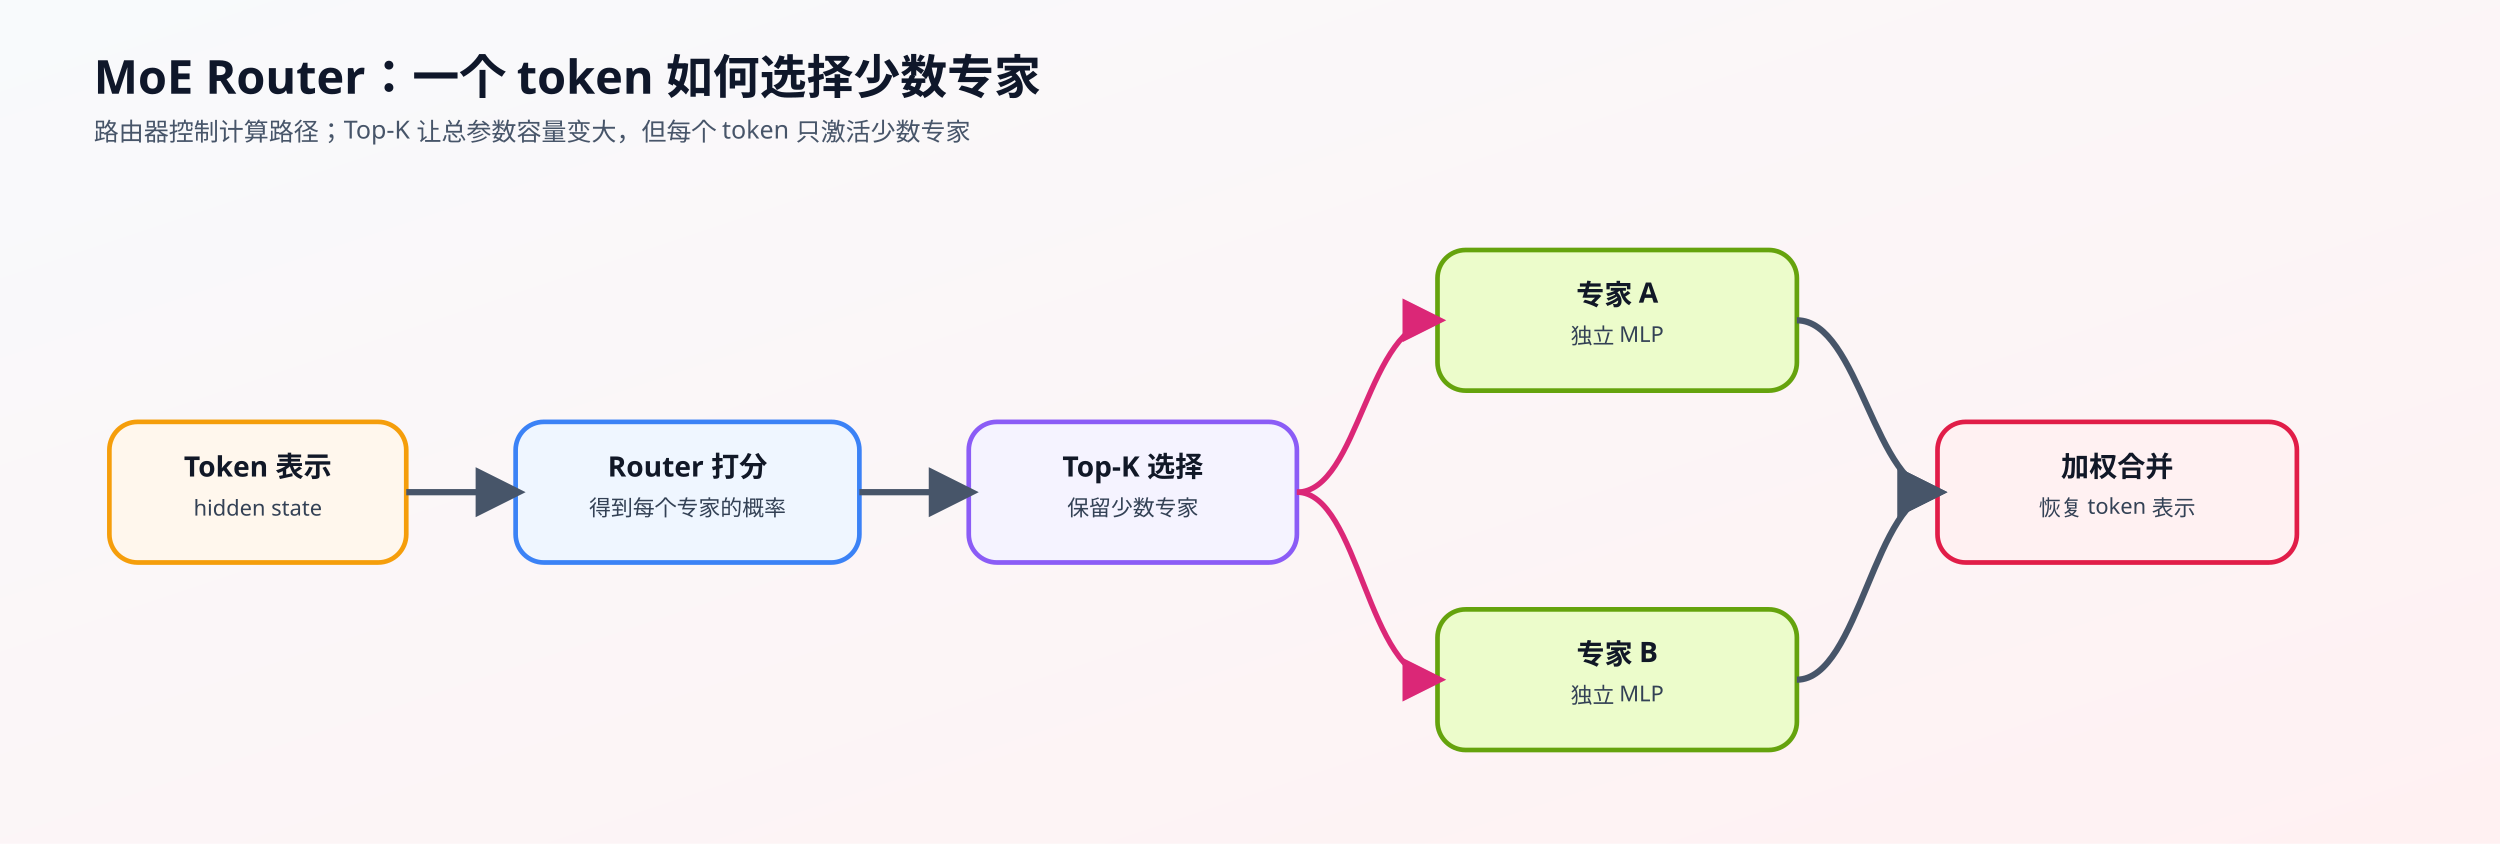
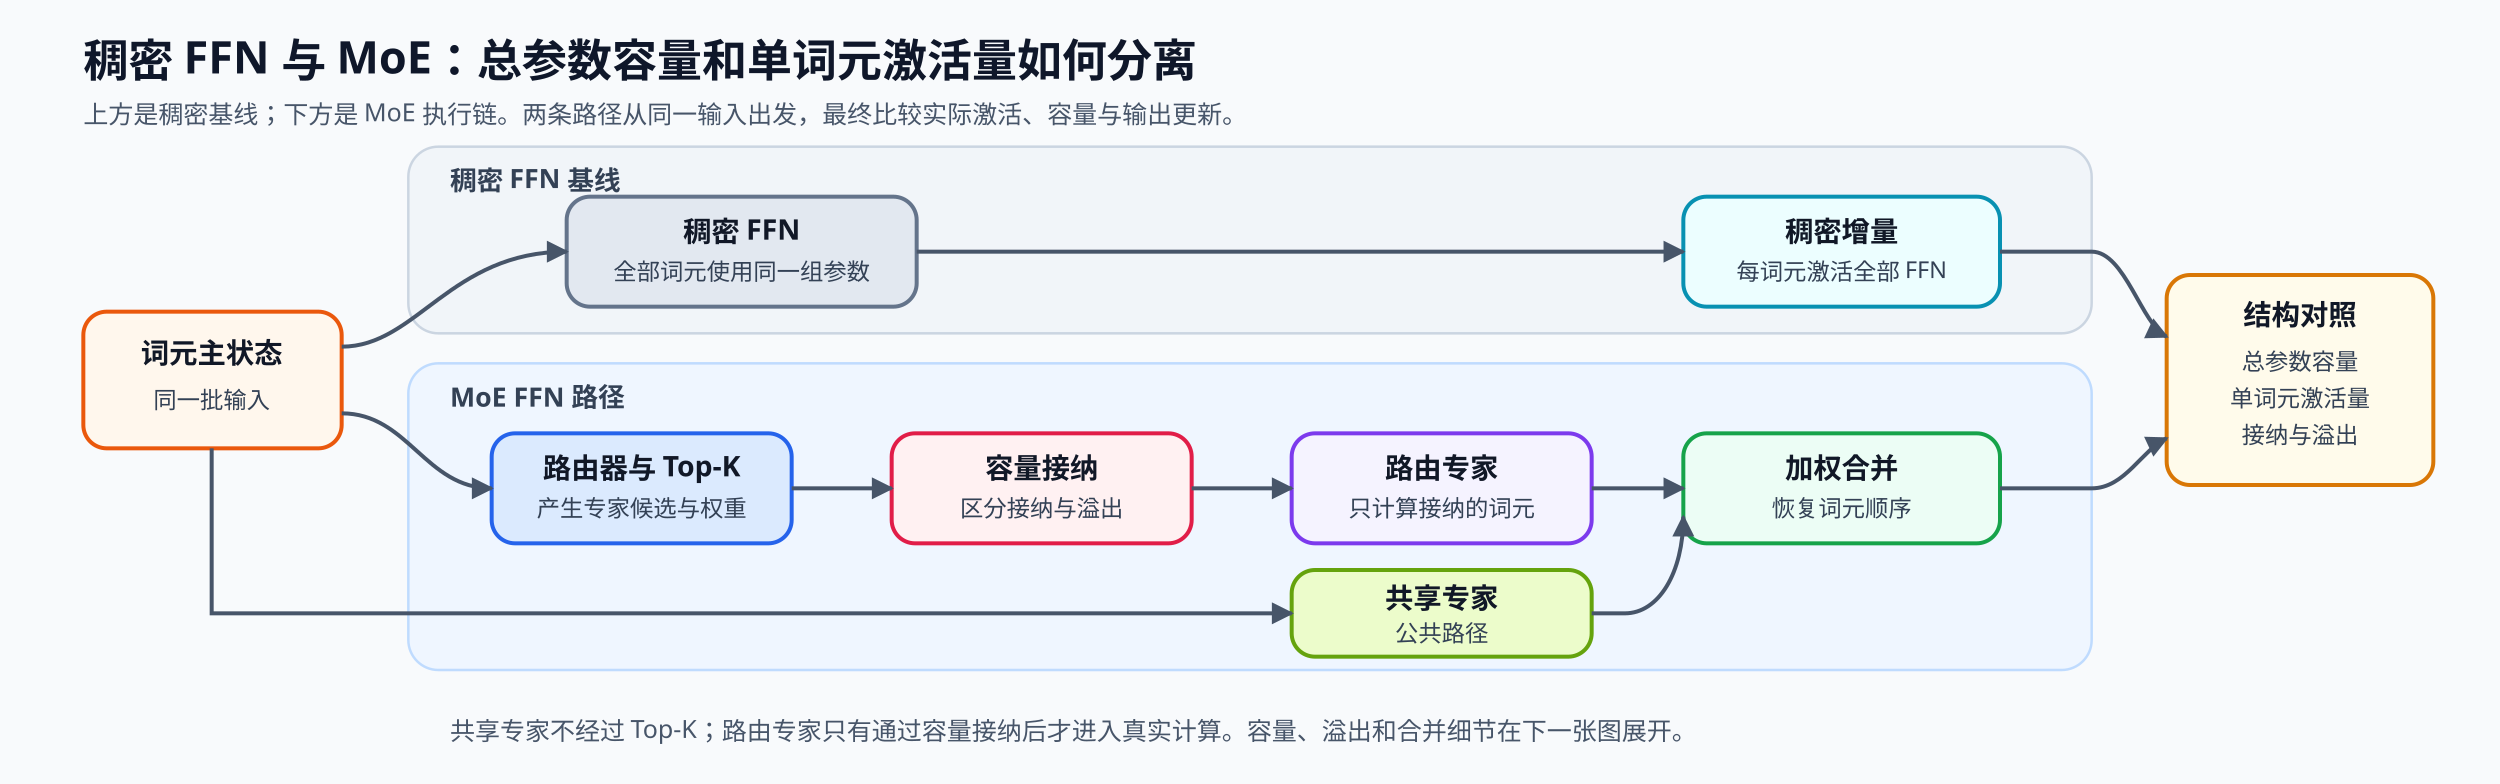
- <svg xmlns="http://www.w3.org/2000/svg" viewBox="0 0 1600 540" role="img" aria-labelledby="title desc">
+ <svg xmlns="http://www.w3.org/2000/svg" width="1500" height="470" viewBox="0 0 1500 470" role="img" aria-labelledby="title desc">
  <defs>
-     <linearGradient id="bg" x1="0" x2="1" y1="0" y2="1">
-       <stop offset="0%" stop-color="#f8fafc" />
-       <stop offset="100%" stop-color="#fff1f2" />
-     </linearGradient>
-     <style>
-       .title { font-family: "Noto Sans SC", "Microsoft YaHei", sans-serif; font-size: 30px; font-weight: 700; fill: #0f172a; }
-       .sub { font-family: "Noto Sans SC", "Microsoft YaHei", sans-serif; font-size: 16px; font-weight: 500; fill: #475569; }
-       .label { font-family: "Noto Sans SC", "Microsoft YaHei", sans-serif; font-size: 18px; font-weight: 700; fill: #111827; }
-       .small { font-family: "Noto Sans SC", "Microsoft YaHei", sans-serif; font-size: 14px; font-weight: 500; fill: #334155; }
-       .box { stroke-width: 3; rx: 18; ry: 18; }
-       .flow { stroke: #475569; stroke-width: 4; fill: none; marker-end: url(#arrow); }
-       .route { stroke: #db2777; stroke-width: 3.5; fill: none; marker-end: url(#arrowPink); }
-     </style>
-     <marker id="arrow" viewBox="0 0 10 10" refX="8" refY="5" markerWidth="8" markerHeight="8" orient="auto">
-       <path d="M0 0 L10 5 L0 10 Z" fill="#475569" />
+     <marker id="arrow" viewBox="0 0 10 10" refX="9" refY="5" markerWidth="5.5" markerHeight="5.5" orient="auto">
+       <path d="M0 0L10 5L0 10Z" fill="#475569" />
    </marker>
-     <marker id="arrowPink" viewBox="0 0 10 10" refX="8" refY="5" markerWidth="8" markerHeight="8" orient="auto">
-       <path d="M0 0 L10 5 L0 10 Z" fill="#db2777" />
-     </marker>
+     <style>.title{font:700 27px "Noto Sans SC","Microsoft YaHei",sans-serif;fill:#0f172a}.subtitle{font:500 15px "Noto Sans SC","Microsoft YaHei",sans-serif;fill:#475569}.lane{font:700 16px "Noto Sans SC","Microsoft YaHei",sans-serif;fill:#334155}.head{font:700 17px "Noto Sans SC","Microsoft YaHei",sans-serif;fill:#111827}.body{font:500 14px "Noto Sans SC","Microsoft YaHei",sans-serif;fill:#334155}.box{stroke-width:2.4;rx:14}.flow{stroke:#475569;stroke-width:2.4;fill:none;marker-end:url(#arrow)}</style>
  </defs>
-   <rect width="1600" height="540" fill="url(#bg)" />
-   <text x="60" y="60" class="title">MoE Router：一个 token 如何选择少数专家</text>
-   <text x="60" y="90" class="sub">路由器控制计算路径；Top-K 让总参数容量变大，但每个 token 只激活少数专家</text>
-   <rect x="70" y="270" width="190" height="90" class="box" fill="#fff7ed" stroke="#f59e0b" />
-   <text x="165" y="305" text-anchor="middle" class="label">Token 表示</text>
-   <text x="165" y="330" text-anchor="middle" class="small">hidden state</text>
-   <rect x="330" y="270" width="220" height="90" class="box" fill="#eff6ff" stroke="#3b82f6" />
-   <text x="440" y="305" text-anchor="middle" class="label">Router 打分</text>
-   <text x="440" y="330" text-anchor="middle" class="small">得到每个专家的概率</text>
-   <rect x="620" y="270" width="210" height="90" class="box" fill="#f5f3ff" stroke="#8b5cf6" />
-   <text x="725" y="305" text-anchor="middle" class="label">Top-K 选择</text>
-   <text x="725" y="330" text-anchor="middle" class="small">保留少数专家</text>
-   <rect x="920" y="160" width="230" height="90" class="box" fill="#ecfccb" stroke="#65a30d" />
-   <text x="1035" y="195" text-anchor="middle" class="label">专家 A</text>
-   <text x="1035" y="220" text-anchor="middle" class="small">独立 MLP</text>
-   <rect x="920" y="390" width="230" height="90" class="box" fill="#ecfccb" stroke="#65a30d" />
-   <text x="1035" y="425" text-anchor="middle" class="label">专家 B</text>
-   <text x="1035" y="450" text-anchor="middle" class="small">独立 MLP</text>
-   <rect x="1240" y="270" width="230" height="90" class="box" fill="#fff1f2" stroke="#e11d48" />
-   <text x="1355" y="305" text-anchor="middle" class="label">加权合并</text>
-   <text x="1355" y="330" text-anchor="middle" class="small">恢复 token 表示</text>
-   <path d="M260 315 L330 315" class="flow" />
-   <path d="M550 315 L620 315" class="flow" />
-   <path d="M830 315 C870 315 875 205 920 205" class="route" />
-   <path d="M830 315 C870 315 875 435 920 435" class="route" />
-   <path d="M1150 205 C1190 205 1200 315 1240 315" class="flow" />
-   <path d="M1150 435 C1190 435 1200 315 1240 315" class="flow" />
+   <rect width="1500" height="520" fill="#f8fafc" />
+   <text x="50" y="46" class="title">稠密 FFN 与 MoE：总参数容量和单词元激活量如何分离</text>
+   <text x="50" y="74" class="subtitle">上方是稠密基线；下方是 MoE 执行链。两条路径从同一输入出发，最终比较实际激活、容量与输出更新。</text>
+   <rect x="245" y="88" width="1010" height="112" rx="18" fill="#f1f5f9" stroke="#cbd5e1" stroke-width="1.5" />
+   <rect x="245" y="218" width="1010" height="184" rx="18" fill="#eff6ff" stroke="#bfdbfe" stroke-width="1.5" />
+   <text x="270" y="114" class="lane">稠密 FFN 基线</text>
+   <text x="270" y="244" class="lane">MoE FFN 路径</text>
+   <rect x="50" y="187" width="155" height="82" class="box" fill="#fff7ed" stroke="#ea580c" />
+   <text x="127" y="218" text-anchor="middle" class="head">词元主状态</text>
+   <text x="127" y="245" text-anchor="middle" class="body">同一批输入</text>
+   <rect x="340" y="118" width="210" height="66" class="box" fill="#e2e8f0" stroke="#64748b" />
+   <text x="445" y="145" text-anchor="middle" class="head">稠密 FFN</text>
+   <text x="445" y="168" text-anchor="middle" class="body">全部词元使用同一组参数</text>
+   <rect x="1010" y="118" width="190" height="66" class="box" fill="#ecfeff" stroke="#0891b2" />
+   <text x="1105" y="145" text-anchor="middle" class="head">稠密增量</text>
+   <text x="1105" y="168" text-anchor="middle" class="body">每词元激活全部 FFN</text>
+   <rect x="295" y="260" width="180" height="66" class="box" fill="#dbeafe" stroke="#2563eb" />
+   <text x="385" y="287" text-anchor="middle" class="head">路由器与 Top-K</text>
+   <text x="385" y="310" text-anchor="middle" class="body">产生专家候选与权重</text>
+   <rect x="535" y="260" width="180" height="66" class="box" fill="#fff1f2" stroke="#e11d48" />
+   <text x="625" y="287" text-anchor="middle" class="head">容量接纳</text>
+   <text x="625" y="310" text-anchor="middle" class="body">区分接纳与溢出</text>
+   <rect x="775" y="260" width="180" height="66" class="box" fill="#f5f3ff" stroke="#7c3aed" />
+   <text x="865" y="287" text-anchor="middle" class="head">路由专家</text>
+   <text x="865" y="310" text-anchor="middle" class="body">只计算接纳的词元</text>
+   <rect x="775" y="342" width="180" height="52" class="box" fill="#ecfccb" stroke="#65a30d" />
+   <text x="865" y="365" text-anchor="middle" class="head">共享专家</text>
+   <text x="865" y="385" text-anchor="middle" class="body">公共路径</text>
+   <rect x="1010" y="260" width="190" height="66" class="box" fill="#ecfdf5" stroke="#16a34a" />
+   <text x="1105" y="287" text-anchor="middle" class="head">加权合并</text>
+   <text x="1105" y="310" text-anchor="middle" class="body">恢复词元顺序</text>
+   <rect x="1300" y="165" width="160" height="126" class="box" fill="#fffbeb" stroke="#d97706" />
+   <text x="1380" y="195" text-anchor="middle" class="head">结构对照</text>
+   <text x="1380" y="222" text-anchor="middle" class="body">总参数容量</text>
+   <text x="1380" y="244" text-anchor="middle" class="body">单词元激活量</text>
+   <text x="1380" y="266" text-anchor="middle" class="body">接纳与溢出</text>
+   <path d="M205 208C250 208 270 151 340 151" class="flow" />
+   <path d="M550 151H1010" class="flow" />
+   <path d="M205 248C245 248 255 293 295 293" class="flow" />
+   <path d="M475 293H535" class="flow" />
+   <path d="M715 293H775" class="flow" />
+   <path d="M955 293H1010" class="flow" />
+   <path d="M127 269V368H775" class="flow" />
+   <path d="M955 368H975C995 368 1010 344 1010 310" class="flow" />
+   <path d="M1200 151H1255C1275 151 1285 195 1300 202" class="flow" />
+   <path d="M1200 293H1255C1275 293 1285 270 1300 263" class="flow" />
+   <text x="270" y="444" class="subtitle">共享专家不经过 Top-K；路由专家只有通过容量接纳后才进入真实计算。容量、溢出和合并细节在下一张图展开。</text>
</svg>
